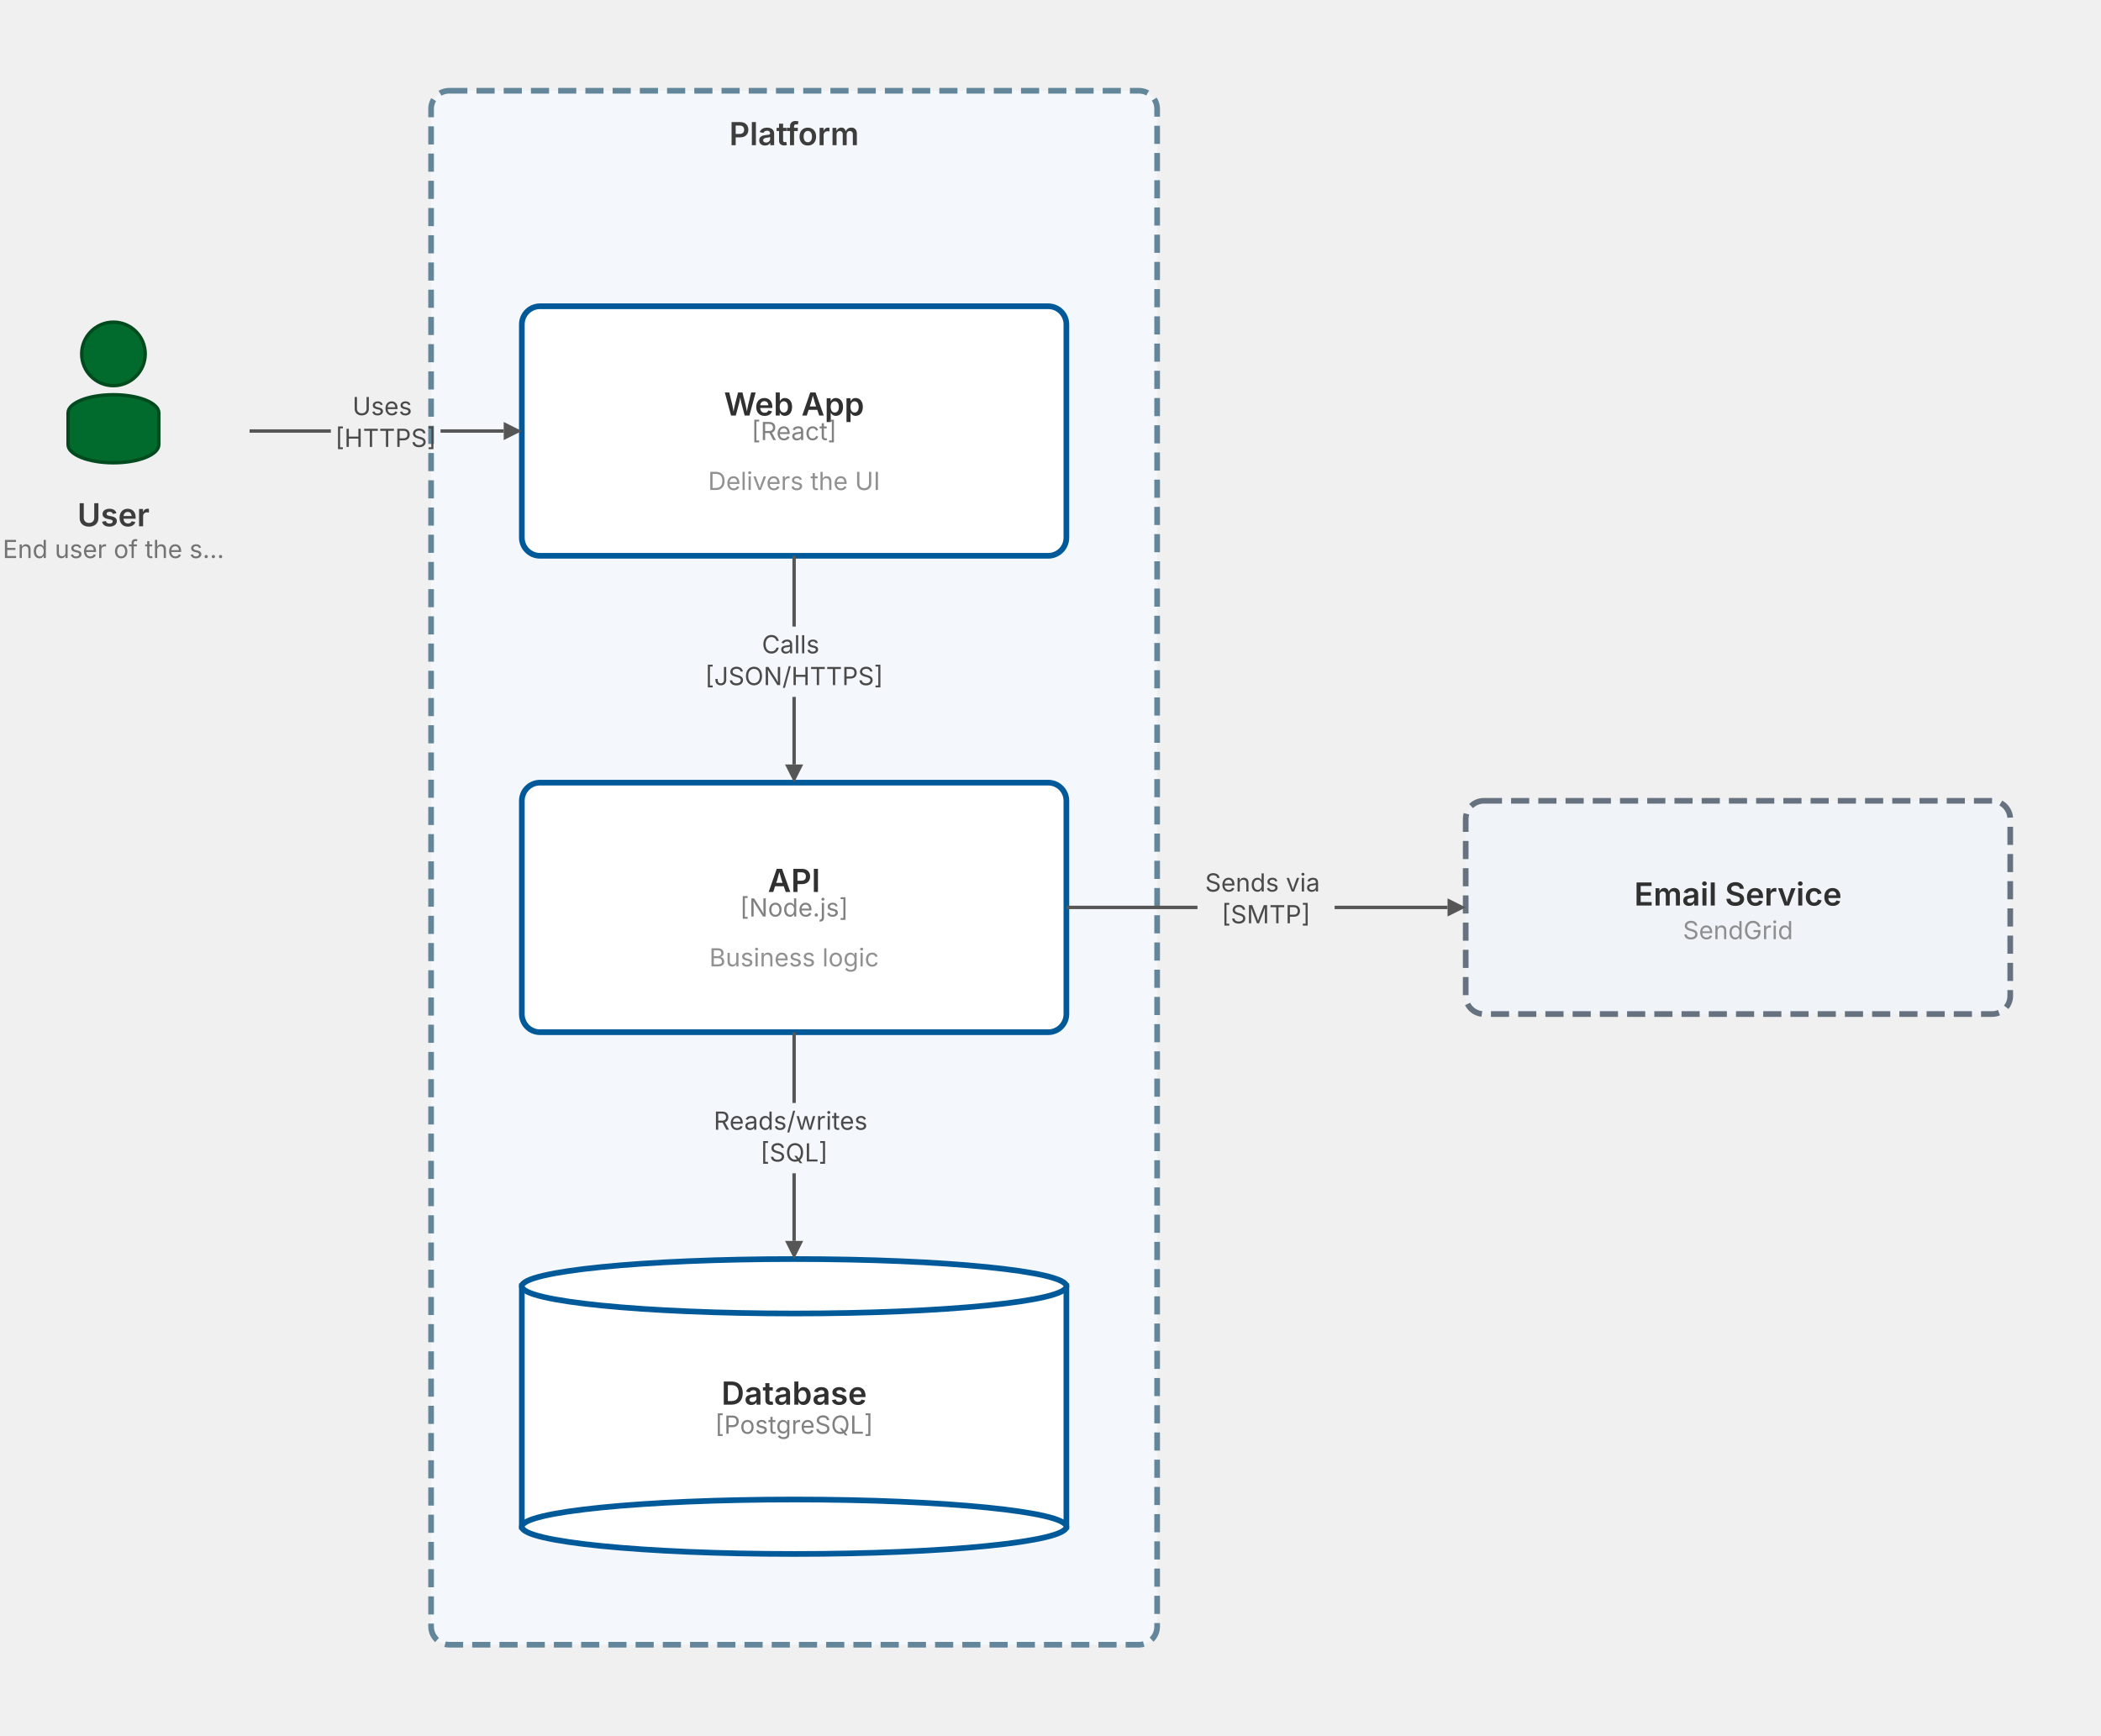
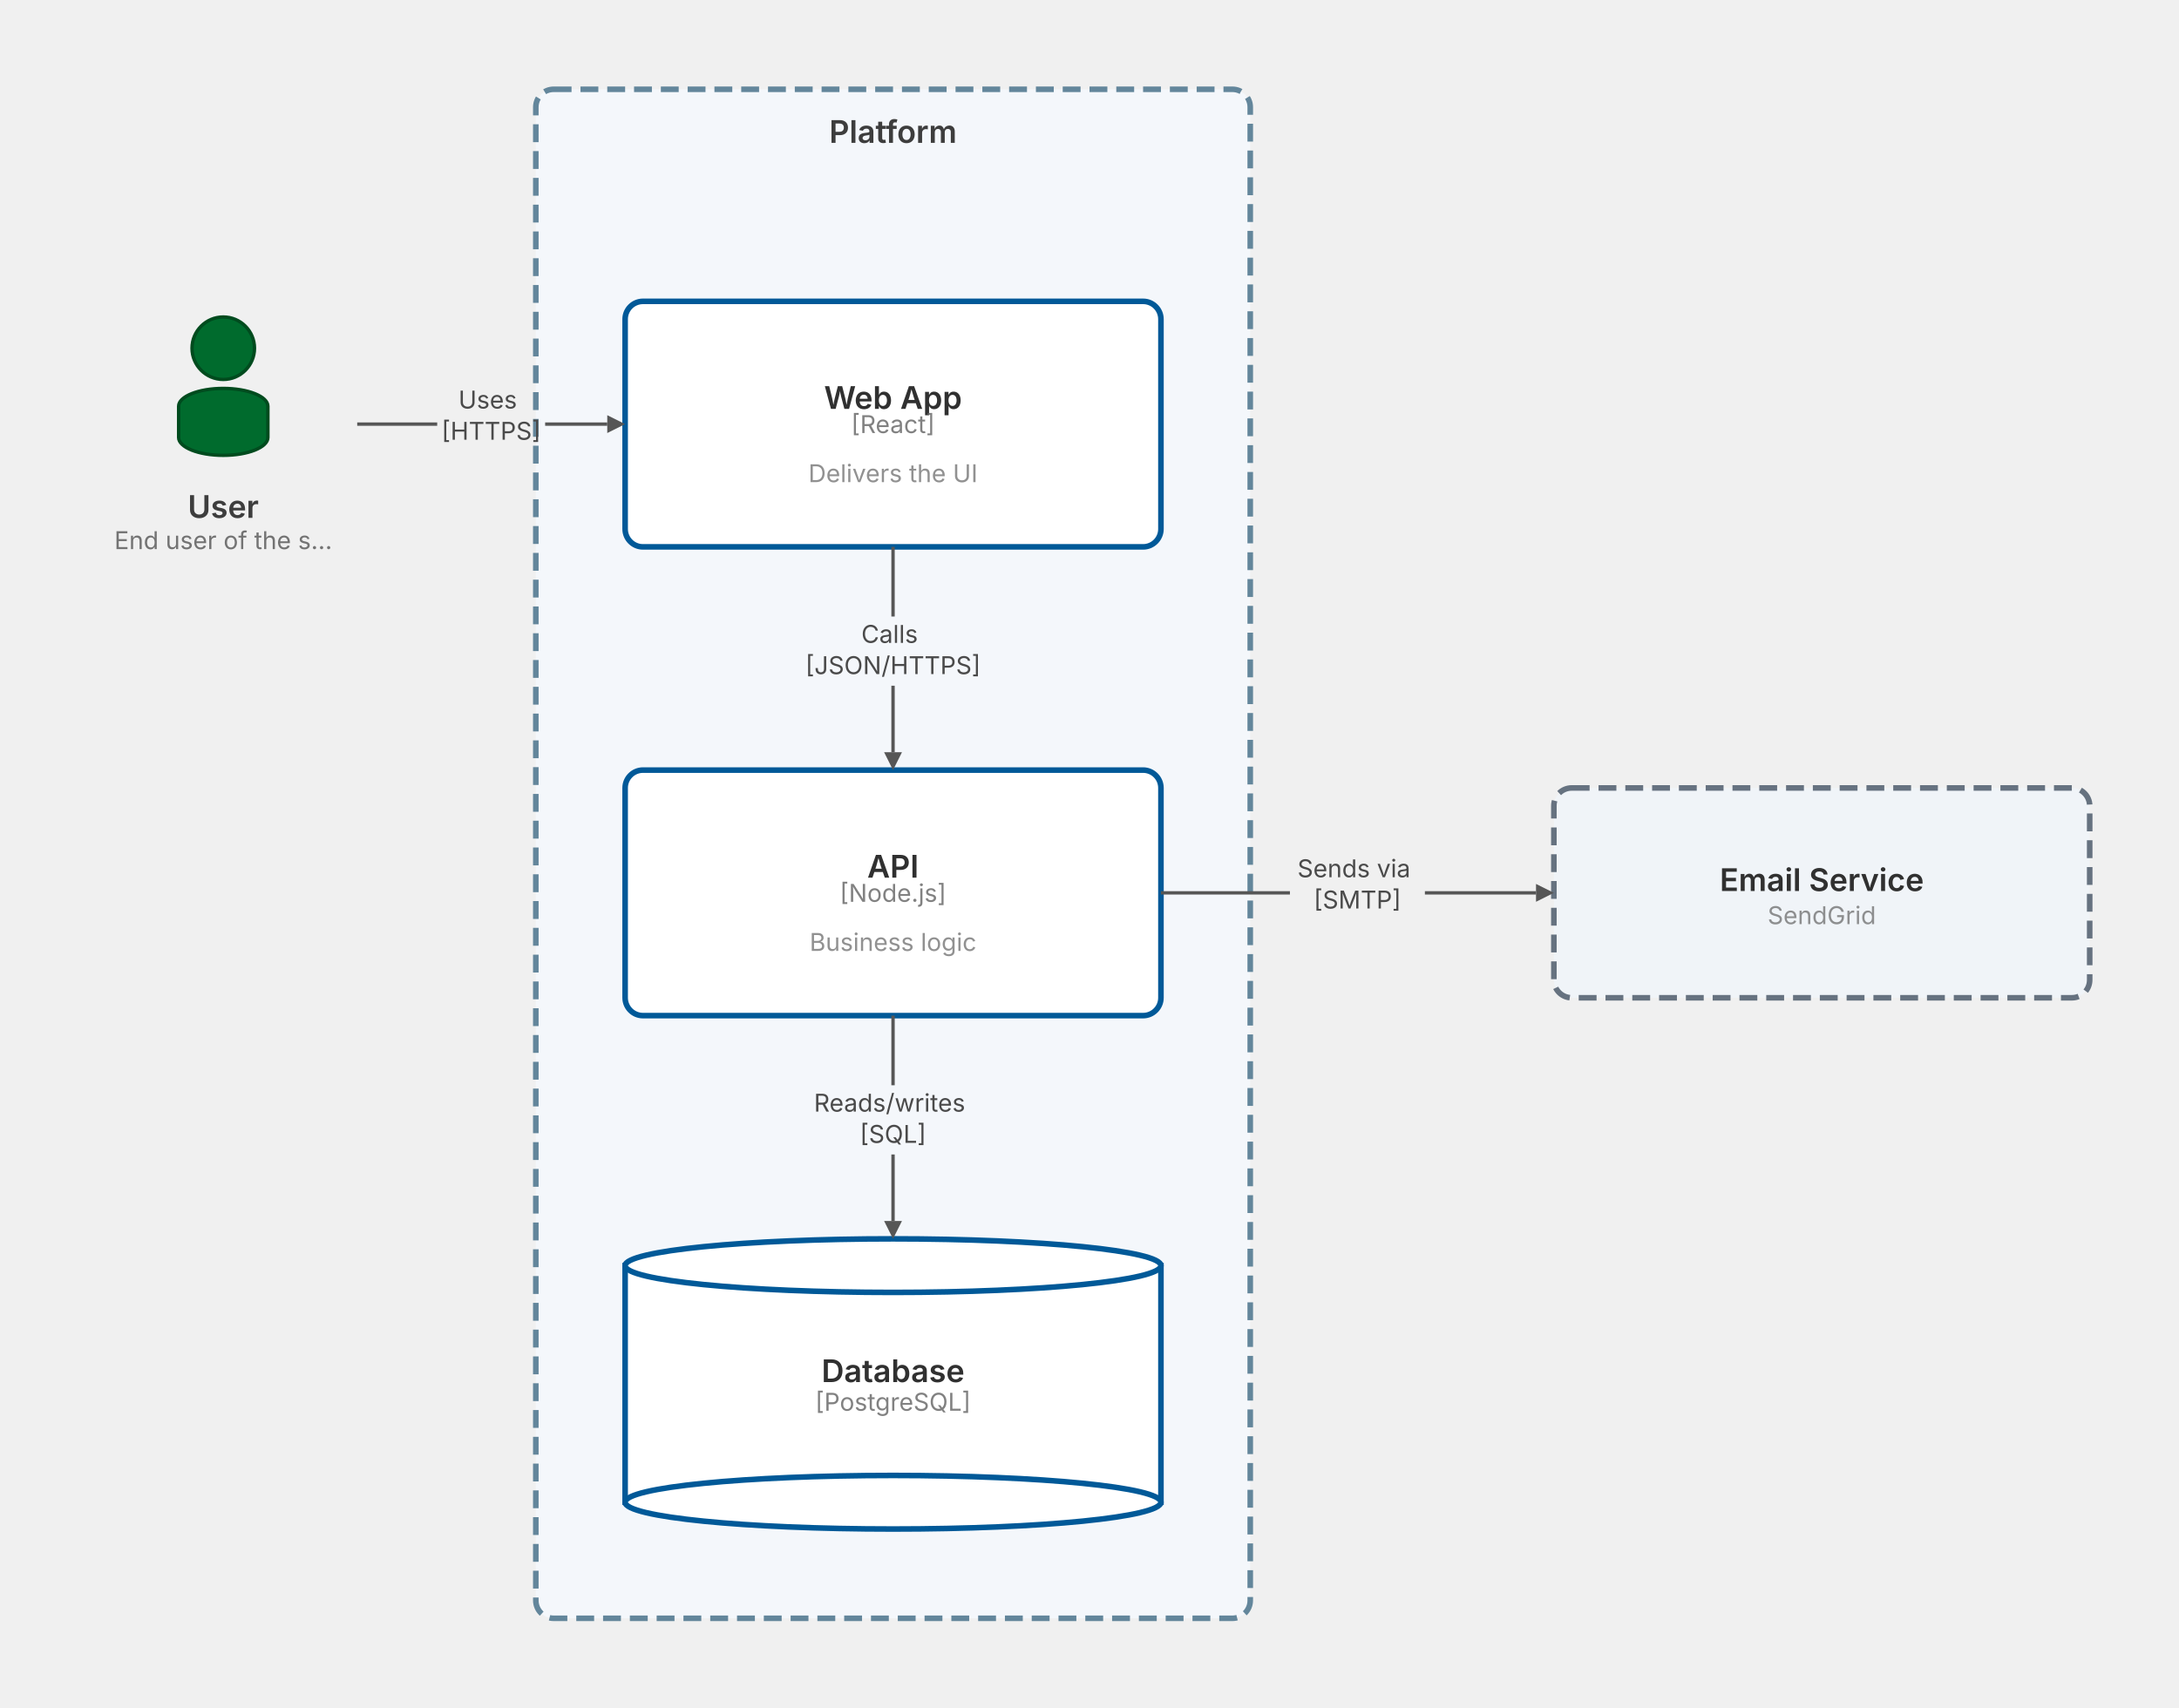
- <svg xmlns="http://www.w3.org/2000/svg" width="926" height="765" viewBox="0 0 926 765" data-diagram="c4" style="font-family:system-ui, -apple-system, sans-serif">
+ <svg xmlns="http://www.w3.org/2000/svg" width="976" height="765" viewBox="-50 0 976 765" data-diagram="c4" style="font-family:system-ui, -apple-system, sans-serif">
  <g class="boundaries-layer">
    <g>
      <rect x="190" y="40" width="320" height="685" rx="8" ry="8" fill="#f4f7fb" stroke="#63869b" stroke-width="2.5" stroke-dasharray="8 4" />
      <text x="350" y="64" text-anchor="middle" fill="#3d3d3d" font-size="14" font-weight="600" font-family="system-ui, -apple-system, sans-serif">Platform</text>
    </g>
  </g>
  <g class="nodes-layer">
    <g>
      <circle cx="50" cy="156" r="14" fill="#006b2d" stroke="#004b1e" stroke-width="1.5" />
      <rect x="30" y="174" width="40" height="30" rx="20" ry="8" fill="#006b2d" stroke="#004b1e" stroke-width="1.5" />
      <text x="50" y="232" text-anchor="middle" fill="#3d3d3d" font-size="14" font-weight="600" font-family="system-ui, -apple-system, sans-serif">User</text>
      <text x="50" y="246" text-anchor="middle" fill="#3d3d3d" font-size="11" font-family="system-ui, -apple-system, sans-serif" opacity="0.7">End user of the s...</text>
    </g>
    <g>
      <rect x="230" y="135" width="240" height="110" rx="8" ry="8" fill="#ffffff" stroke="#005998" stroke-width="2.5" stroke-dasharray="none" />
      <text x="350" y="178" text-anchor="middle" dominant-baseline="middle" fill="#303030" font-size="14" font-weight="600" font-family="system-ui, -apple-system, sans-serif">Web App</text>
      <text x="350" y="194" text-anchor="middle" fill="#626262" font-size="11" font-family="system-ui, -apple-system, sans-serif" opacity="0.8">[React]</text>
      <text x="350" y="216" text-anchor="middle" fill="#626262" font-size="11" font-family="system-ui, -apple-system, sans-serif" opacity="0.7">
        <tspan x="350" dy="0">Delivers the UI</tspan>
      </text>
    </g>
    <g>
      <rect x="230" y="345" width="240" height="110" rx="8" ry="8" fill="#ffffff" stroke="#005998" stroke-width="2.5" stroke-dasharray="none" />
      <text x="350" y="388" text-anchor="middle" dominant-baseline="middle" fill="#303030" font-size="14" font-weight="600" font-family="system-ui, -apple-system, sans-serif">API</text>
      <text x="350" y="404" text-anchor="middle" fill="#626262" font-size="11" font-family="system-ui, -apple-system, sans-serif" opacity="0.8">[Node.js]</text>
      <text x="350" y="426" text-anchor="middle" fill="#626262" font-size="11" font-family="system-ui, -apple-system, sans-serif" opacity="0.7">
        <tspan x="350" dy="0">Business logic</tspan>
      </text>
    </g>
    <g>
      <rect x="230" y="567" width="240" height="106" fill="#ffffff" stroke="#005998" stroke-width="2.5" stroke-dasharray="none" />
      <ellipse cx="350" cy="673" rx="120" ry="12" fill="#ffffff" stroke="#005998" stroke-width="2.5" stroke-dasharray="none" />
      <ellipse cx="350" cy="567" rx="120" ry="12" fill="#ffffff" stroke="#005998" stroke-width="2.5" stroke-dasharray="none" />
      <text x="350" y="614" text-anchor="middle" dominant-baseline="middle" fill="#303030" font-size="14" font-weight="600" font-family="system-ui, -apple-system, sans-serif">Database</text>
      <text x="350" y="632" text-anchor="middle" fill="#626262" font-size="11" font-family="system-ui, -apple-system, sans-serif" opacity="0.8">[PostgreSQL]</text>
    </g>
    <g>
      <rect x="646" y="353" width="240" height="94" rx="8" ry="8" fill="#f0f4f8" stroke="#667280" stroke-width="2.5" stroke-dasharray="8 4" />
      <text x="766" y="394" text-anchor="middle" dominant-baseline="middle" fill="#303030" font-size="14" font-weight="600" font-family="system-ui, -apple-system, sans-serif">Email Service</text>
      <text x="766" y="414" text-anchor="middle" fill="#626262" font-size="11" font-family="system-ui, -apple-system, sans-serif" opacity="0.7">
        <tspan x="766" dy="0">SendGrid</tspan>
      </text>
    </g>
  </g>
  <g class="edges-layer">
    <g>
      <path d="M 110 190 L 145.825 190" fill="none" stroke="#565656" stroke-width="1.5" />
      <path d="M 194.175 190 L 222 190" fill="none" stroke="#565656" stroke-width="1.5" />
      <polygon points="230,190 222,194 222,186" fill="#565656" />
      <text x="170" text-anchor="middle" fill="#4a4a4a" font-size="11" font-family="system-ui, -apple-system, sans-serif" transform="rotate(0, 170, 190)">
        <tspan x="170" y="183">Uses</tspan>
        <tspan x="170" y="197">[HTTPS]</tspan>
      </text>
    </g>
    <g>
      <path d="M 350 245 L 350 276.2" fill="none" stroke="#565656" stroke-width="1.5" />
      <path d="M 350 307.2 L 350 337" fill="none" stroke="#565656" stroke-width="1.5" />
      <polygon points="350,345 346,337 354,337" fill="#565656" />
      <text x="350" text-anchor="middle" fill="#4a4a4a" font-size="11" font-family="system-ui, -apple-system, sans-serif" transform="rotate(0, 350, 295)">
        <tspan x="350" y="288">Calls</tspan>
        <tspan x="350" y="302">[JSON/HTTPS]</tspan>
      </text>
    </g>
    <g>
      <path d="M 350 455 L 350 486.2" fill="none" stroke="#565656" stroke-width="1.5" />
      <path d="M 350 517.2 L 350 547" fill="none" stroke="#565656" stroke-width="1.5" />
      <polygon points="350,555 346,547 354,547" fill="#565656" />
      <text x="350" text-anchor="middle" fill="#4a4a4a" font-size="11" font-family="system-ui, -apple-system, sans-serif" transform="rotate(0, 350, 505)">
        <tspan x="350" y="498">Reads/writes</tspan>
        <tspan x="350" y="512">[SQL]</tspan>
      </text>
    </g>
    <g>
      <path d="M 470 400 L 527.775 400" fill="none" stroke="#565656" stroke-width="1.5" />
      <path d="M 588.225 400 L 638 400" fill="none" stroke="#565656" stroke-width="1.5" />
      <polygon points="646,400 638,404 638,396" fill="#565656" />
      <text x="558" text-anchor="middle" fill="#4a4a4a" font-size="11" font-family="system-ui, -apple-system, sans-serif" transform="rotate(0, 558, 400)">
        <tspan x="558" y="393">Sends via</tspan>
        <tspan x="558" y="407">[SMTP]</tspan>
      </text>
    </g>
  </g>
</svg>
